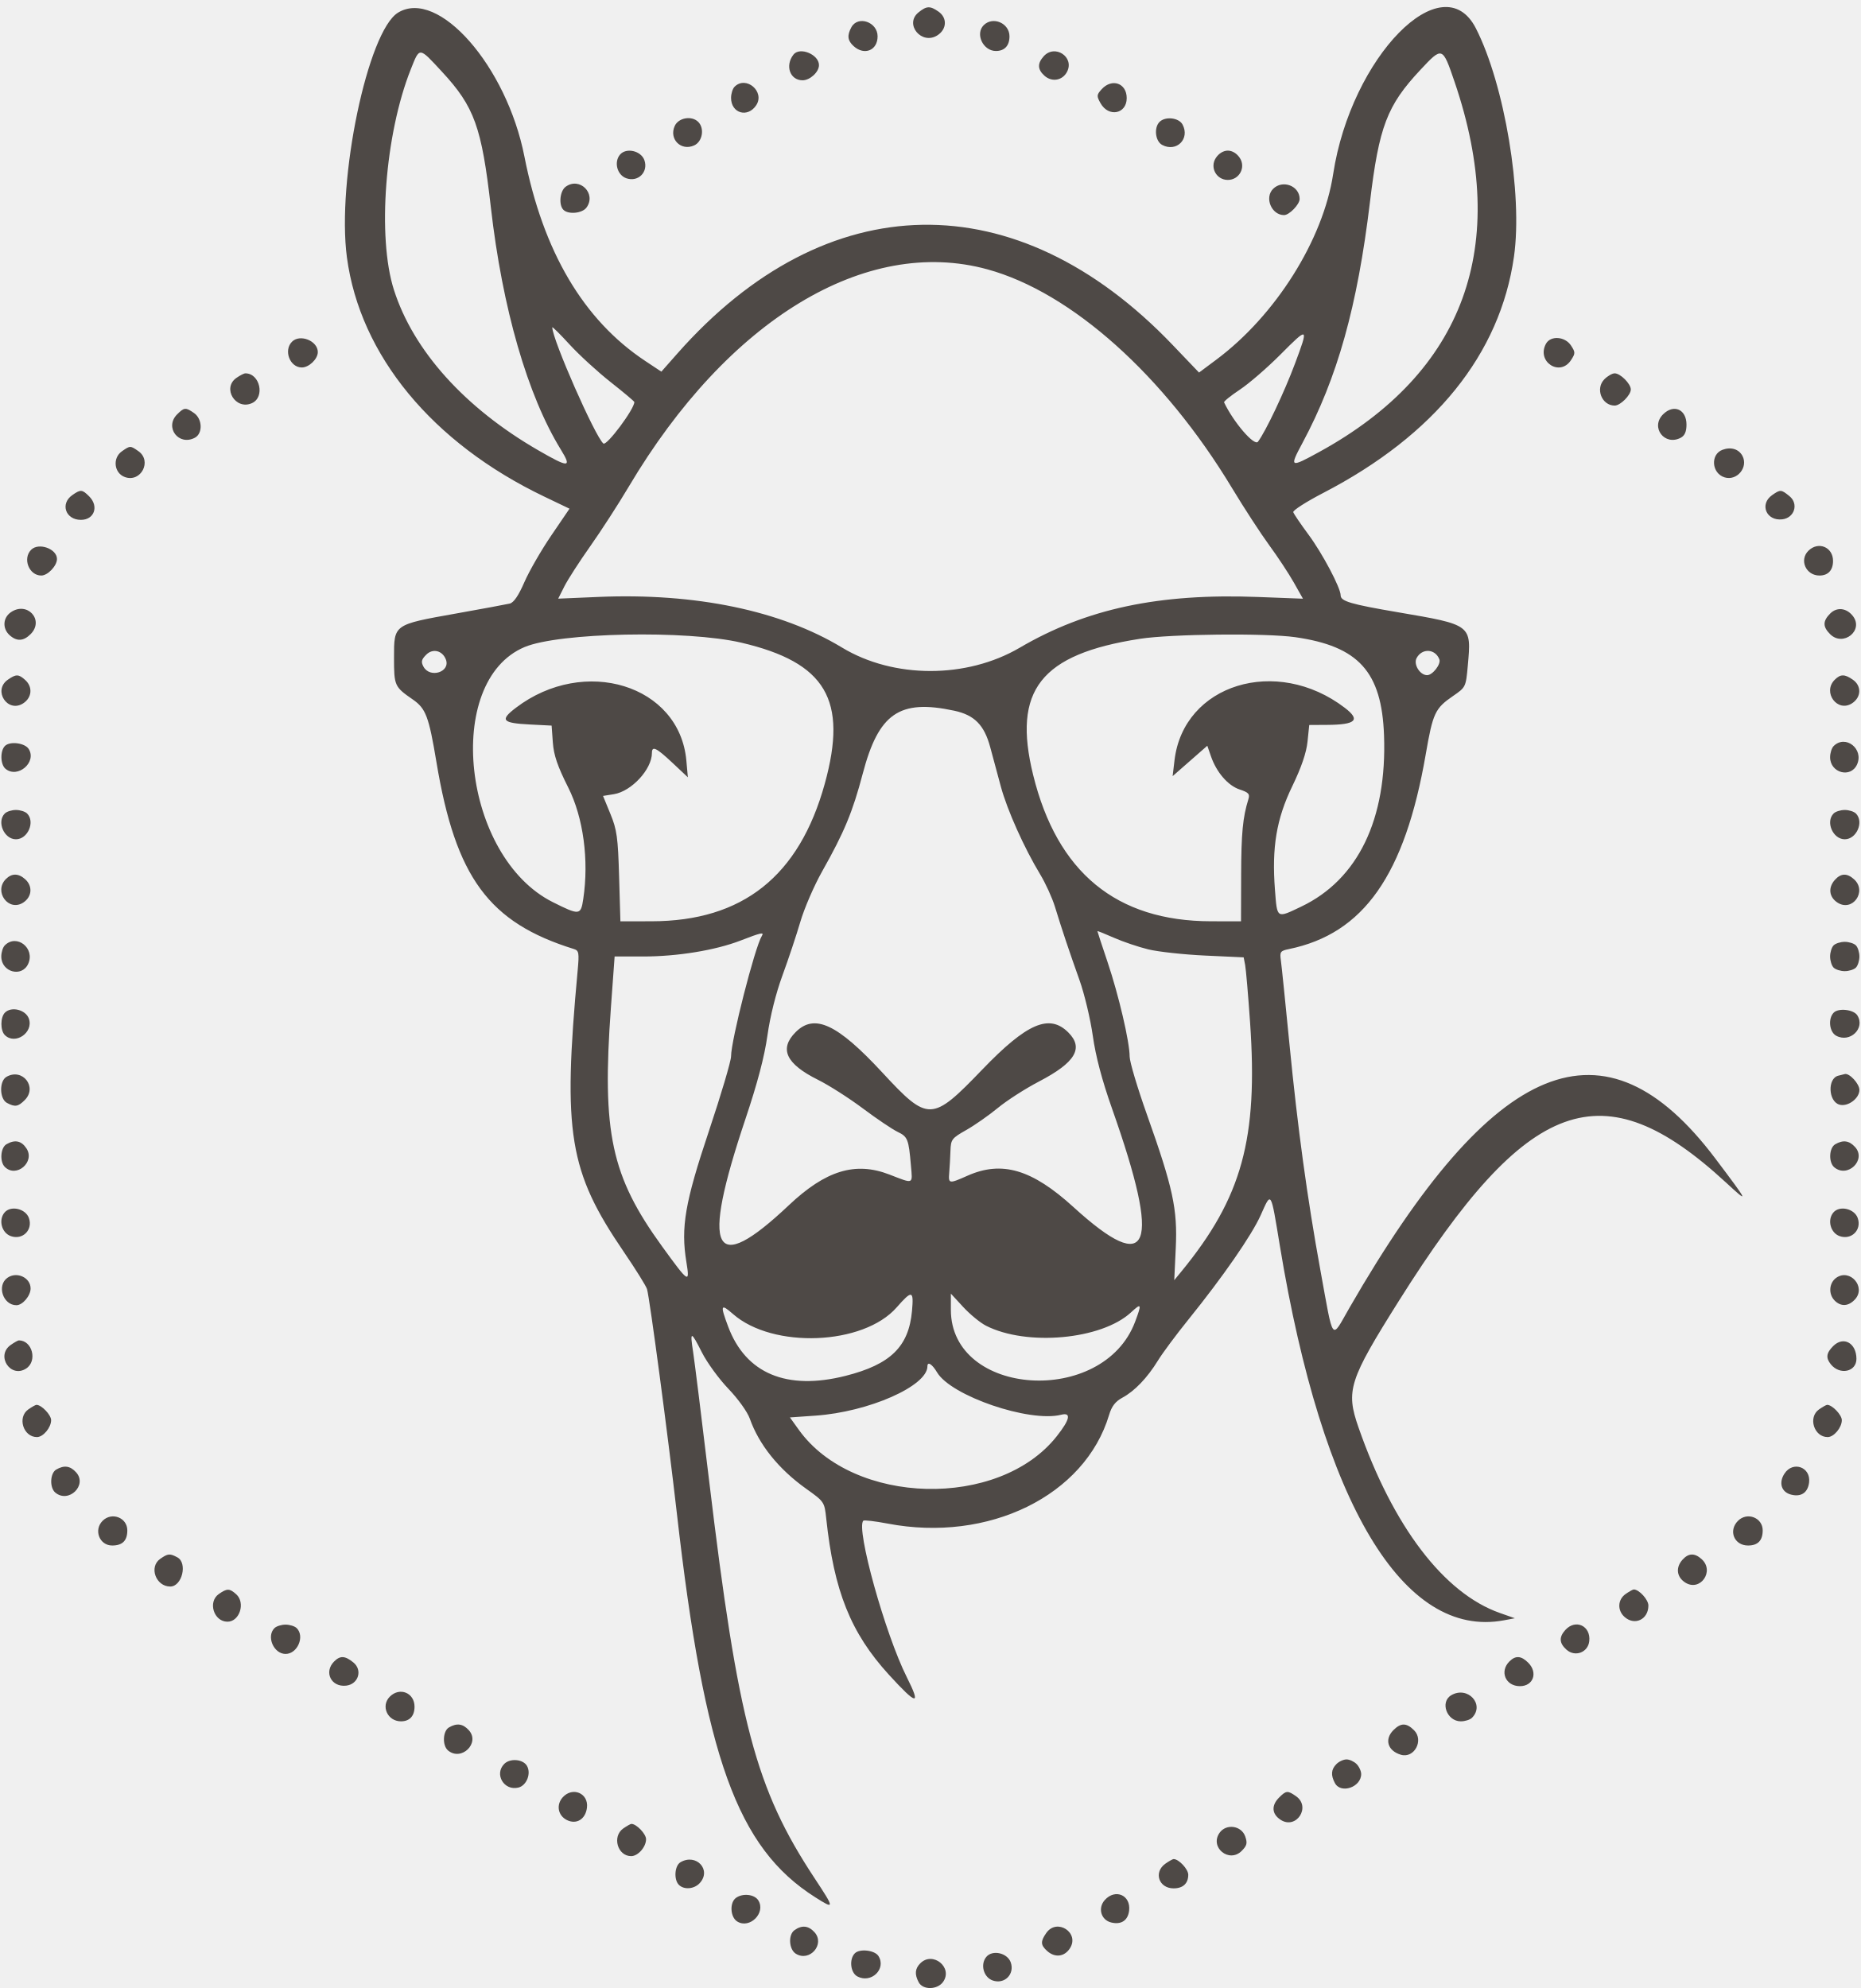
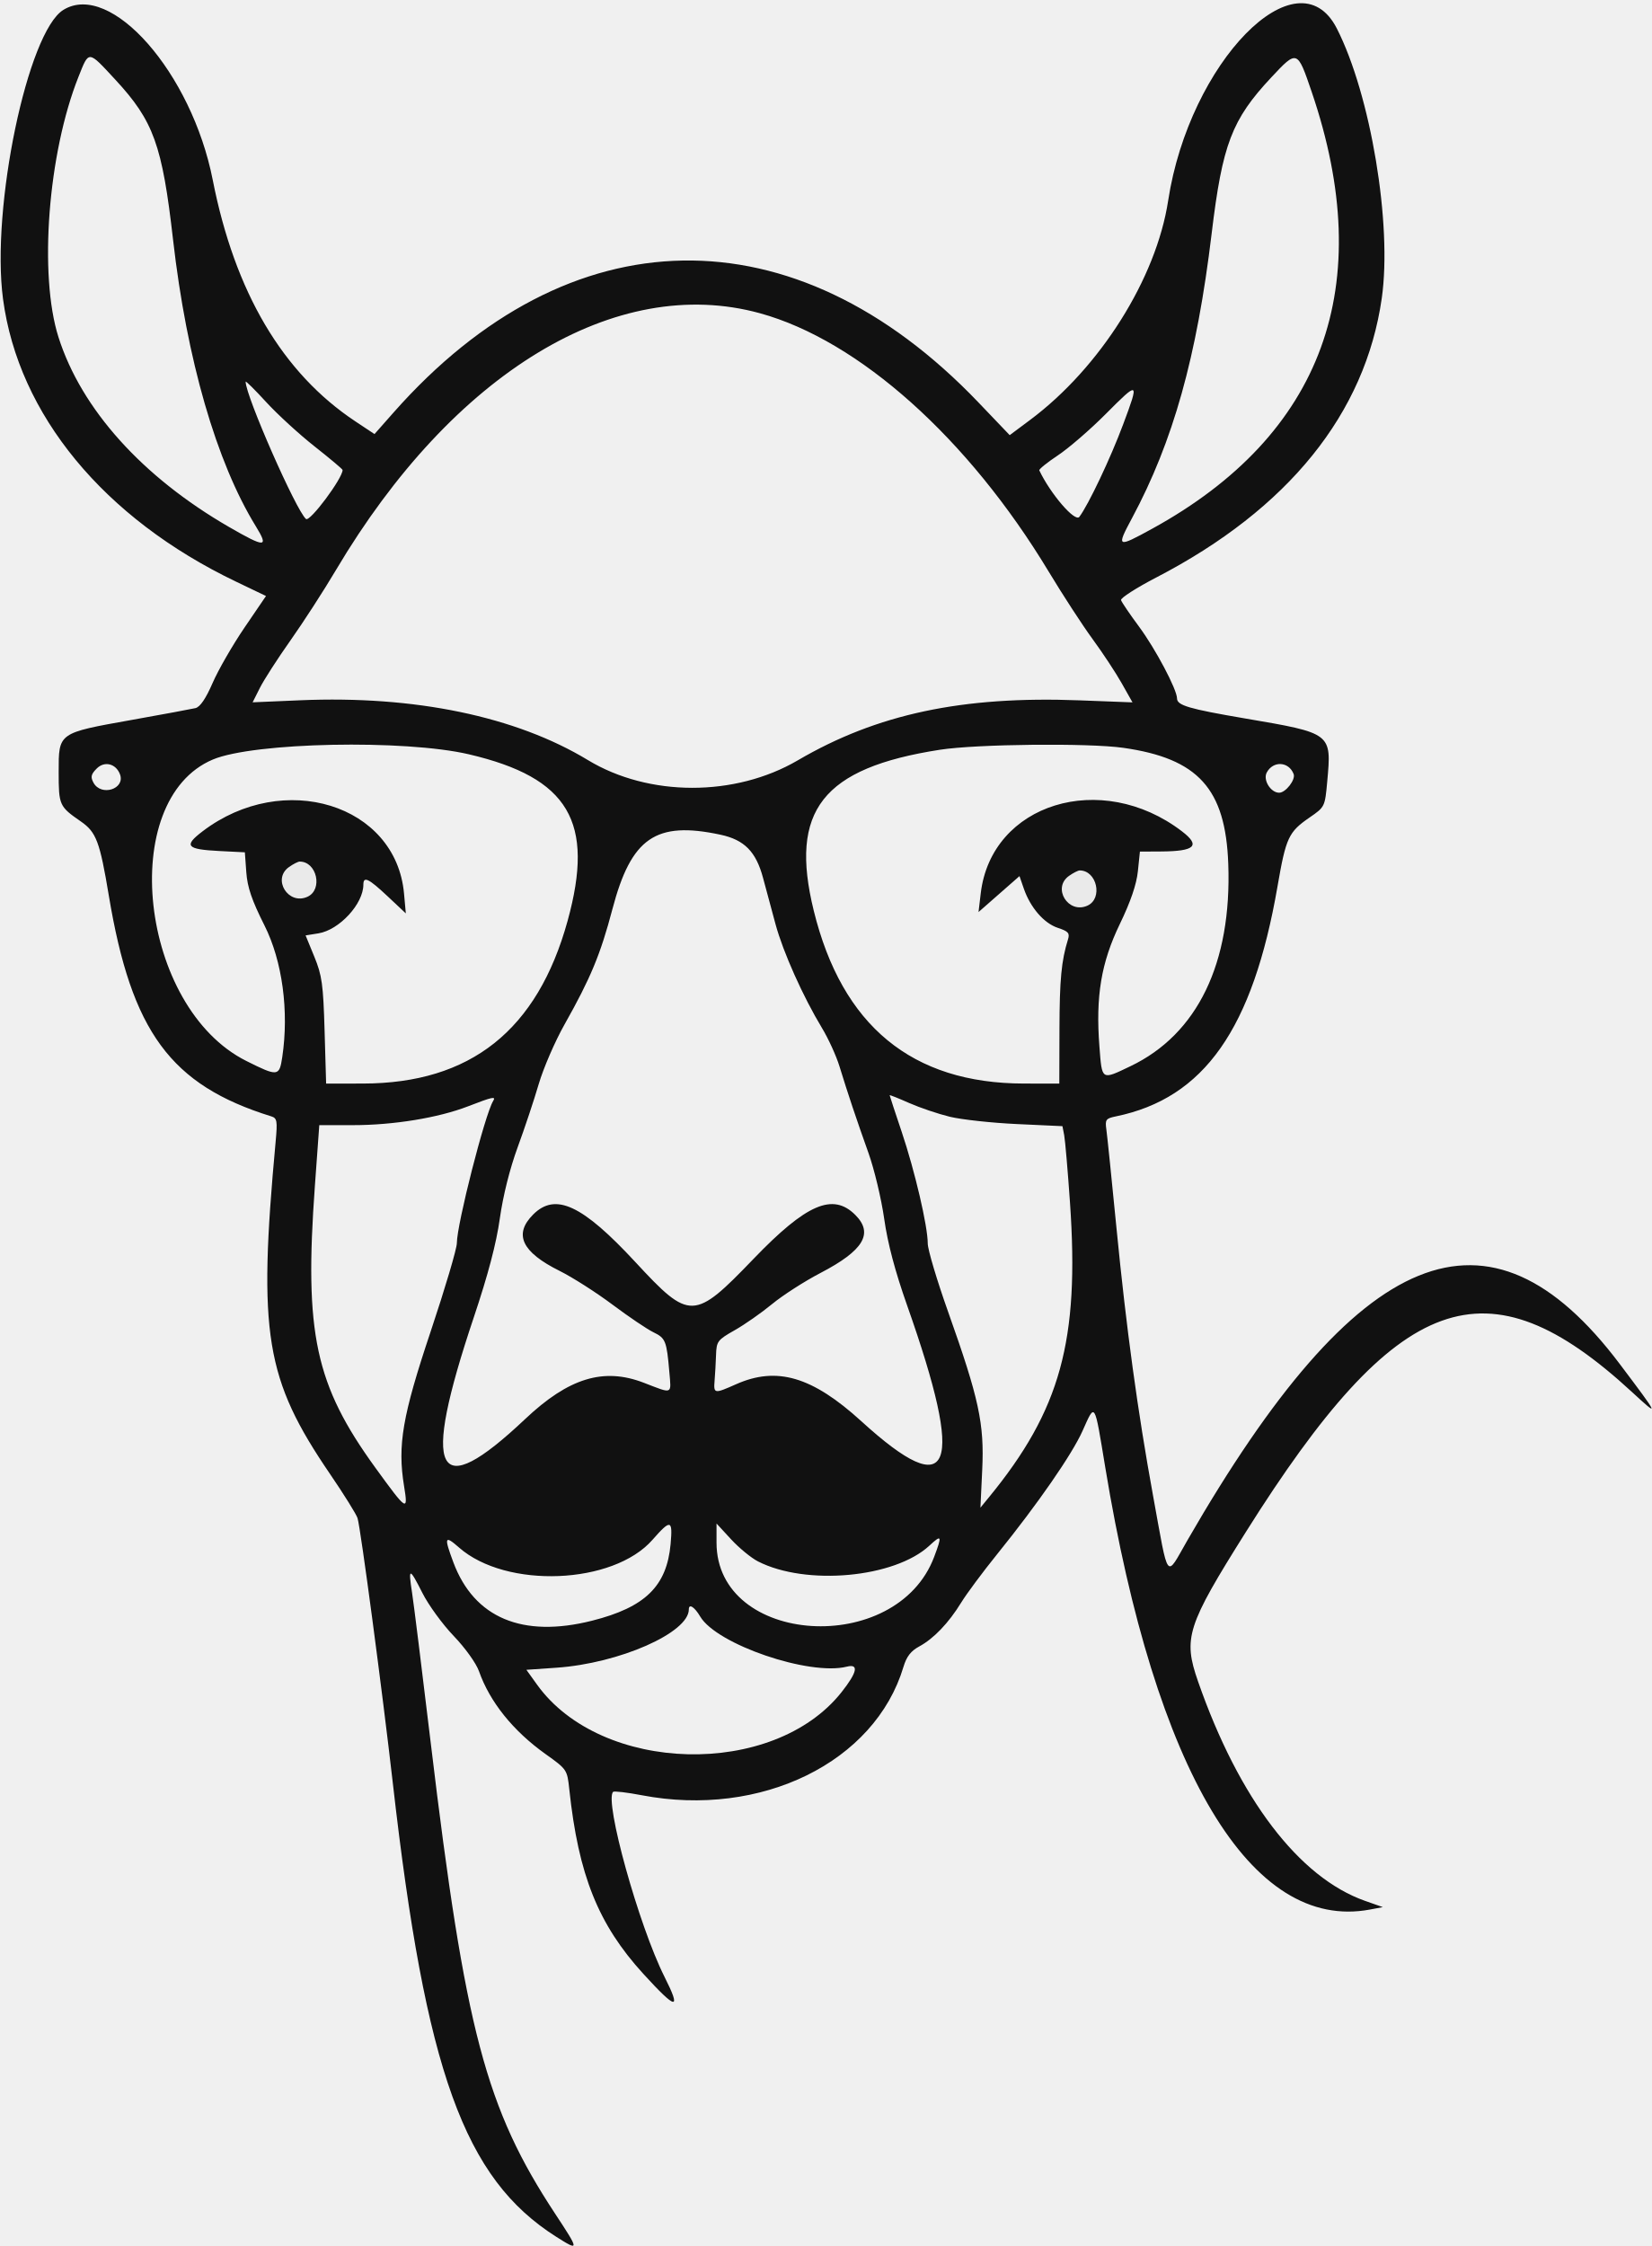
- <svg xmlns="http://www.w3.org/2000/svg" width="248" height="265" viewBox="0 0 248 265" fill="none">
-   <path fill-rule="evenodd" clip-rule="evenodd" d="M53.056 1.683C49.015 4.147 44.864 24.013 46.238 34.308C47.981 47.359 57.609 59.04 72.512 66.182L75.906 67.809L73.471 71.385C72.132 73.352 70.518 76.155 69.885 77.614C69.118 79.382 68.472 80.329 67.949 80.455C67.517 80.558 64.293 81.155 60.785 81.782C52.425 83.274 52.516 83.209 52.516 87.665C52.516 91.416 52.576 91.55 55.023 93.245C56.757 94.446 57.158 95.509 58.171 101.593C60.733 116.975 65.148 122.978 76.497 126.507C77.159 126.713 77.21 127.01 76.993 129.364C74.986 151.076 75.816 156.131 83.153 166.888C84.716 169.18 86.103 171.407 86.236 171.837C86.583 172.964 89.042 191.437 90.213 201.719C93.923 234.275 98.258 246.311 108.649 252.9C111.274 254.565 111.27 254.461 108.551 250.337C100.703 238.434 98.385 229.673 94.496 197.227C93.518 189.063 92.567 181.416 92.383 180.234C91.937 177.368 92.087 177.373 93.554 180.278C94.238 181.635 95.828 183.817 97.086 185.127C98.371 186.465 99.62 188.207 99.935 189.101C101.159 192.57 103.775 195.827 107.434 198.439C109.86 200.169 109.888 200.211 110.123 202.418C111.153 212.092 113.388 217.665 118.471 223.234C122.227 227.349 122.803 227.428 120.859 223.562C117.974 217.823 114.055 203.721 115.065 202.712C115.175 202.601 116.631 202.772 118.3 203.091C131.768 205.668 144.607 199.368 147.826 188.601C148.17 187.452 148.662 186.814 149.592 186.313C151.229 185.432 152.922 183.663 154.337 181.357C154.946 180.362 156.775 177.901 158.401 175.888C162.999 170.192 166.839 164.647 168.03 161.983C169.465 158.775 169.353 158.595 170.586 166.077C176.254 200.463 187.05 218.501 200.458 215.985L201.907 215.713L199.894 215.005C192.446 212.381 185.661 203.468 181.061 190.262C179.353 185.359 179.789 183.997 186.452 173.398C203.63 146.077 213.603 142.466 230.029 157.618C233.174 160.52 233.119 160.394 228.629 154.436C213.868 134.851 199.14 140.86 179.856 174.337C177.38 178.635 177.782 179.159 175.982 169.297C174.244 159.779 172.962 150.411 171.867 139.219C171.331 133.74 170.814 128.698 170.717 128.013C170.557 126.876 170.649 126.746 171.782 126.513C181.749 124.467 187.243 116.648 190.027 100.547C190.979 95.042 191.267 94.426 193.665 92.777C195.36 91.61 195.375 91.58 195.633 88.736C196.129 83.255 196.182 83.295 186.305 81.611C180.029 80.541 178.688 80.146 178.687 79.364C178.687 78.362 176.252 73.761 174.401 71.265C173.355 69.852 172.44 68.506 172.37 68.272C172.3 68.038 174.098 66.884 176.367 65.707C191.235 57.995 199.933 47.217 201.787 34.208C202.973 25.885 200.535 11.27 196.711 3.778C192.289 -4.884 180.078 7.586 177.688 23.203C176.344 31.989 170.009 42.053 162.12 47.939L159.81 49.662L156.28 45.969C135.488 24.221 110.117 24.661 90.291 47.114L88.147 49.542L85.985 48.106C77.771 42.653 72.389 33.538 69.894 20.859C67.519 8.79 58.411 -1.583 53.056 1.683ZM122.422 1.653C120.481 3.225 122.858 6.073 124.961 4.695C126.208 3.878 126.267 2.374 125.085 1.546C123.964 0.761 123.5 0.779 122.422 1.653ZM113.467 3.646C112.882 4.738 112.966 5.417 113.777 6.15C115.204 7.442 116.969 6.72 116.969 4.844C116.969 2.922 114.336 2.022 113.467 3.646ZM131.109 3.359C129.949 4.52 131.028 6.797 132.739 6.797C133.892 6.797 134.547 6.089 134.547 4.844C134.547 3.084 132.339 2.13 131.109 3.359ZM58.913 9.566C63.226 14.225 64.2 16.927 65.421 27.622C66.963 41.128 70.311 52.717 74.759 59.945C76.254 62.376 75.829 62.386 71.733 60.02C61.944 54.364 55.089 46.741 52.501 38.633C50.257 31.603 51.308 17.881 54.751 9.238C55.952 6.225 55.808 6.213 58.913 9.566ZM105.749 7.285C104.604 8.764 105.297 10.703 106.969 10.703C107.961 10.703 109.156 9.599 109.156 8.682C109.156 7.253 106.588 6.201 105.749 7.285ZM139.116 7.493C138.251 8.449 138.277 9.251 139.202 10.088C140.204 10.995 141.642 10.733 142.237 9.535C143.209 7.579 140.589 5.865 139.116 7.493ZM193.873 10.919C201.331 32.794 195.182 49.626 175.86 60.231C171.912 62.398 171.824 62.351 173.598 59.043C178.255 50.357 180.92 40.84 182.594 26.914C183.804 16.851 184.867 14.067 189.313 9.314C192.247 6.177 192.257 6.181 193.873 10.919ZM97.906 11.563C97.648 11.82 97.438 12.488 97.438 13.047C97.438 15.106 99.66 15.753 100.794 14.023C101.982 12.21 99.432 10.037 97.906 11.563ZM146.827 11.902C146.16 12.639 146.147 12.801 146.682 13.757C147.753 15.672 150.172 15.2 150.172 13.077C150.172 11.08 148.199 10.386 146.827 11.902ZM89.931 16.788C89.132 18.541 90.771 20.181 92.524 19.382C93.627 18.879 93.93 17.118 93.063 16.25C92.195 15.382 90.433 15.685 89.931 16.788ZM154.547 16.25C153.775 17.022 153.98 18.826 154.896 19.316C156.804 20.338 158.635 18.507 157.613 16.599C157.123 15.683 155.319 15.478 154.547 16.25ZM82.63 20.62C81.798 21.623 82.261 23.336 83.481 23.763C85.054 24.312 86.437 22.929 85.888 21.356C85.444 20.087 83.447 19.636 82.63 20.62ZM162.05 21.055C161.219 22.323 162.125 23.984 163.648 23.984C165.172 23.984 166.078 22.323 165.247 21.055C164.852 20.452 164.24 20.078 163.648 20.078C163.057 20.078 162.445 20.452 162.05 21.055ZM75.393 24.894C74.619 25.46 74.439 27.314 75.094 27.969C75.749 28.624 77.603 28.443 78.169 27.669C79.53 25.808 77.255 23.532 75.393 24.894ZM169.683 25.176C168.504 26.355 169.473 28.672 171.145 28.672C171.841 28.672 173.219 27.245 173.219 26.523C173.219 24.776 170.948 23.911 169.683 25.176ZM131.617 35.906C142.8 38.978 155.141 50.018 164.211 65.062C165.81 67.713 168.041 71.141 169.169 72.68C170.297 74.218 171.769 76.451 172.441 77.642L173.663 79.807L167.679 79.578C154.466 79.071 144.819 81.125 135.907 86.343C128.824 90.49 119.094 90.479 112.223 86.317C104.09 81.39 92.68 79.019 79.767 79.571L74.397 79.801L75.222 78.162C75.675 77.261 77.227 74.854 78.67 72.813C80.113 70.771 82.422 67.201 83.799 64.878C97.023 42.587 115.402 31.451 131.617 35.906ZM81.392 50.938C83.127 52.305 84.547 53.499 84.547 53.592C84.547 54.537 80.857 59.482 80.421 59.121C79.317 58.205 73.609 45.229 73.609 43.635C73.609 43.507 74.651 44.539 75.923 45.928C77.196 47.317 79.657 49.571 81.392 50.938ZM172.604 48.459C171.178 52.277 168.7 57.507 167.666 58.88C167.187 59.516 164.409 56.291 163.149 53.637C163.089 53.511 164.035 52.746 165.252 51.938C166.469 51.13 168.892 49.036 170.635 47.285C174.403 43.5 174.447 43.526 172.604 48.459ZM38.922 45.547C37.764 46.705 38.631 48.984 40.229 48.984C41.187 48.984 42.359 47.855 42.359 46.931C42.359 45.438 39.986 44.482 38.922 45.547ZM206.045 45.834C204.767 48.221 207.909 50.265 209.387 48.008C209.98 47.103 209.98 46.959 209.387 46.055C208.586 44.832 206.65 44.704 206.045 45.834ZM31.509 50.374C29.564 51.736 31.412 54.726 33.586 53.736C35.35 52.932 34.648 49.766 32.706 49.766C32.525 49.766 31.986 50.039 31.509 50.374ZM213.844 50.547C212.597 51.793 213.48 54.063 215.211 54.063C215.968 54.063 217.359 52.671 217.359 51.914C217.359 51.157 215.968 49.766 215.211 49.766C214.889 49.766 214.273 50.117 213.844 50.547ZM23.609 55.234C21.886 56.958 23.822 59.5 25.979 58.346C27.047 57.774 26.981 55.842 25.866 55.061C24.749 54.279 24.55 54.294 23.609 55.234ZM221.656 55.234C219.933 56.958 221.869 59.5 224.026 58.346C224.547 58.067 224.781 57.526 224.781 56.602C224.781 54.558 223.078 53.813 221.656 55.234ZM16.252 60.155C14.961 61.059 15.203 63.089 16.664 63.599C18.799 64.346 20.296 61.436 18.444 60.139C17.373 59.389 17.346 59.389 16.252 60.155ZM229.586 59.955C227.945 60.562 228.122 63.081 229.844 63.628C231.497 64.153 233.053 62.292 232.237 60.767C231.753 59.861 230.706 59.541 229.586 59.955ZM9.634 65.999C7.99 67.15 8.738 69.297 10.783 69.297C12.57 69.297 13.21 67.491 11.891 66.172C10.95 65.231 10.751 65.216 9.634 65.999ZM236.196 65.999C234.472 67.207 235.417 69.473 237.543 69.227C239.18 69.039 239.762 67.153 238.5 66.131C237.394 65.235 237.294 65.23 236.196 65.999ZM4.156 73.281C2.983 74.455 3.868 76.719 5.501 76.719C6.367 76.719 7.594 75.425 7.594 74.511C7.594 73.154 5.156 72.281 4.156 73.281ZM241.02 73.426C239.782 74.665 240.708 76.719 242.504 76.719C243.657 76.719 244.313 76.011 244.313 74.766C244.313 72.914 242.336 72.11 241.02 73.426ZM1.431 81.624C0.378 82.361 0.306 83.787 1.277 84.666C2.226 85.525 3.128 85.482 4.078 84.531C5.954 82.655 3.619 80.091 1.431 81.624ZM243.942 81.777C242.934 82.785 242.928 83.538 243.922 84.531C245.662 86.272 248.461 84.03 246.949 82.106C246.105 81.032 244.827 80.892 243.942 81.777ZM98.805 85.668C110.072 88.307 113.017 93.278 109.933 104.453C106.527 116.794 98.984 122.79 86.84 122.807L82.689 122.813L82.516 116.855C82.364 111.621 82.224 110.607 81.358 108.497L80.373 106.096L81.815 105.865C84.172 105.488 86.891 102.543 86.891 100.367C86.891 99.381 87.473 99.662 89.632 101.689L91.681 103.613L91.478 101.368C90.566 91.311 77.891 87.395 68.756 94.349C66.588 96 66.917 96.388 70.648 96.576L73.521 96.722L73.684 98.97C73.807 100.672 74.307 102.134 75.737 104.977C77.753 108.985 78.516 114.65 77.739 119.834C77.411 122.019 77.241 122.037 73.689 120.26C61.639 114.232 59.045 90.823 69.919 86.251C74.532 84.311 91.546 83.968 98.805 85.668ZM172.633 84.936C181.078 86.14 184.159 89.547 184.468 98.021C184.877 109.209 180.995 117.241 173.436 120.849C170.122 122.431 170.231 122.5 169.93 118.613C169.494 112.963 170.127 109.167 172.236 104.807C173.451 102.293 174.118 100.343 174.271 98.854L174.5 96.641L176.887 96.627C180.727 96.605 181.371 95.981 179.236 94.349C170.133 87.39 157.743 91.208 156.543 101.344L156.292 103.46L158.603 101.433L160.914 99.406L161.403 100.82C162.145 102.963 163.676 104.728 165.241 105.244C166.426 105.635 166.606 105.84 166.387 106.546C165.64 108.95 165.439 111.058 165.423 116.66L165.406 122.813L161.402 122.807C148.788 122.789 140.9 116.298 137.702 103.305C134.922 92.009 138.683 87.21 151.93 85.153C156.084 84.508 168.7 84.376 172.633 84.936ZM59.428 87.91C60.069 89.581 57.296 90.462 56.438 88.859C56.095 88.218 56.167 87.911 56.813 87.266C57.683 86.395 58.968 86.712 59.428 87.91ZM191.843 87.892C192.086 88.526 190.945 90 190.211 90C189.251 90 188.362 88.556 188.808 87.723C189.532 86.37 191.297 86.468 191.843 87.892ZM1.04 90.608C-0.997 92.035 1.023 95.109 3.102 93.747C4.263 92.986 4.383 91.568 3.364 90.646C2.479 89.845 2.137 89.84 1.04 90.608ZM244.536 90.614C242.868 92.282 244.897 95.027 246.852 93.747C248.083 92.94 248.135 91.431 246.96 90.608C245.864 89.84 245.308 89.841 244.536 90.614ZM127.185 94.737C129.878 95.314 131.19 96.647 131.983 99.61C132.323 100.877 132.958 103.232 133.394 104.844C134.244 107.98 136.502 113.023 138.633 116.545C139.354 117.736 140.24 119.678 140.603 120.859C141.537 123.906 142.504 126.794 143.881 130.654C144.538 132.496 145.335 135.836 145.652 138.076C146.042 140.829 146.877 143.983 148.229 147.813C154.81 166.45 153.32 170.237 143.078 160.906C137.542 155.862 133.538 154.68 128.931 156.731C126.469 157.826 126.392 157.812 126.517 156.309C126.576 155.61 126.648 154.309 126.679 153.416C126.731 151.886 126.851 151.727 128.785 150.632C129.913 149.994 131.815 148.663 133.011 147.676C134.207 146.689 136.668 145.109 138.479 144.165C143.326 141.64 144.478 139.714 142.389 137.626C139.86 135.097 136.87 136.387 130.918 142.575C124.196 149.563 123.72 149.577 117.596 142.964C111.597 136.487 108.559 135.069 106.05 137.578C103.817 139.81 104.755 141.815 109.026 143.938C110.471 144.657 113.157 146.37 114.995 147.746C116.832 149.121 118.913 150.525 119.618 150.866C120.987 151.527 121.109 151.834 121.412 155.371C121.631 157.924 121.839 157.838 118.531 156.561C113.994 154.81 110.056 156.014 105.14 160.657C95.004 170.229 93.373 166.995 99.35 149.176C100.965 144.36 101.892 140.84 102.288 138.016C102.645 135.475 103.415 132.4 104.292 130.012C105.076 127.878 106.147 124.666 106.672 122.874C107.198 121.081 108.509 118.05 109.587 116.139C112.527 110.923 113.645 108.231 114.986 103.138C117.108 95.076 119.876 93.169 127.185 94.737ZM0.658 99.436C-0.002 100.096 0.043 101.907 0.734 102.48C2.347 103.819 4.936 101.612 3.828 99.843C3.319 99.029 1.321 98.772 0.658 99.436ZM244.391 99.453C244.133 99.711 243.922 100.379 243.922 100.938C243.922 103.025 246.662 103.771 247.509 101.914C248.456 99.835 245.971 97.873 244.391 99.453ZM0.641 108.438C-0.464 109.542 0.543 111.875 2.125 111.875C3.707 111.875 4.714 109.542 3.609 108.438C3.352 108.18 2.684 107.969 2.125 107.969C1.566 107.969 0.898 108.18 0.641 108.438ZM244.391 108.438C243.286 109.542 244.293 111.875 245.875 111.875C247.457 111.875 248.464 109.542 247.359 108.438C247.102 108.18 246.434 107.969 245.875 107.969C245.316 107.969 244.648 108.18 244.391 108.438ZM0.786 117.176C-0.882 118.844 1.147 121.59 3.102 120.309C4.263 119.549 4.383 118.131 3.364 117.209C2.467 116.397 1.576 116.386 0.786 117.176ZM244.568 117.277C243.635 118.308 243.772 119.571 244.898 120.309C246.897 121.619 248.896 118.822 247.114 117.209C246.185 116.369 245.371 116.39 244.568 117.277ZM153.049 126.552C154.367 126.873 157.766 127.244 160.603 127.376L165.76 127.615L165.957 128.632C166.065 129.191 166.36 132.623 166.613 136.258C167.692 151.817 165.541 159.629 157.462 169.485L156.507 170.65L156.71 166.36C156.955 161.176 156.345 158.351 152.865 148.565C151.599 145.005 150.563 141.53 150.563 140.844C150.563 138.891 149.107 132.659 147.62 128.243C146.875 126.031 146.266 124.178 146.266 124.124C146.266 124.071 147.253 124.464 148.459 124.998C149.666 125.531 151.731 126.23 153.049 126.552ZM101.532 124.777C100.611 126.267 97.438 138.691 97.438 140.806C97.438 141.436 96.11 145.918 94.487 150.766C91.29 160.316 90.726 163.598 91.485 168.236C91.962 171.154 91.803 171.052 88.264 166.172C81.451 156.778 80.211 151.014 81.421 134.352L81.918 127.5H85.72C90.289 127.5 95.343 126.674 98.69 125.38C101.492 124.297 101.88 124.214 101.532 124.777ZM0.641 126.016C0.383 126.273 0.172 126.941 0.172 127.5C0.172 129.588 2.912 130.334 3.759 128.477C4.706 126.397 2.221 124.435 0.641 126.016ZM244.391 126.016C244.133 126.273 243.922 126.941 243.922 127.5C243.922 128.059 244.133 128.727 244.391 128.984C244.648 129.242 245.316 129.453 245.875 129.453C246.434 129.453 247.102 129.242 247.359 128.984C247.617 128.727 247.828 128.059 247.828 127.5C247.828 126.941 247.617 126.273 247.359 126.016C247.102 125.758 246.434 125.547 245.875 125.547C245.316 125.547 244.648 125.758 244.391 126.016ZM0.658 134.982C0.039 135.601 0.029 137.357 0.641 137.969C2.012 139.34 4.5 137.65 3.849 135.789C3.433 134.598 1.525 134.115 0.658 134.982ZM244.408 134.982C243.621 135.77 243.815 137.571 244.74 138.066C246.582 139.053 248.632 137.074 247.553 135.35C247.065 134.569 245.056 134.334 244.408 134.982ZM0.855 143.547C-0.118 144.114 -0.069 146.484 0.927 147.018C2.001 147.592 2.411 147.527 3.297 146.641C5.035 144.902 2.987 142.306 0.855 143.547ZM244.996 143.394C243.568 143.768 243.674 146.776 245.133 147.239C246.244 147.591 247.828 146.444 247.828 145.287C247.828 144.469 246.51 143.033 245.886 143.17C245.772 143.195 245.372 143.296 244.996 143.394ZM0.855 152.531C0.07 152.989 -0.062 154.844 0.641 155.547C2.166 157.073 4.716 154.899 3.528 153.086C2.852 152.054 1.984 151.874 0.855 152.531ZM244.605 152.531C243.773 153.016 243.697 154.952 244.484 155.605C246.264 157.082 248.797 154.609 247.253 152.902C246.466 152.033 245.656 151.919 244.605 152.531ZM0.599 161.636C-0.234 162.639 0.23 164.352 1.45 164.778C3.023 165.328 4.406 163.945 3.856 162.372C3.413 161.102 1.416 160.651 0.599 161.636ZM244.349 161.636C243.516 162.639 243.98 164.352 245.2 164.778C246.773 165.328 248.156 163.945 247.606 162.372C247.163 161.102 245.166 160.651 244.349 161.636ZM0.998 170.325C-0.464 171.349 0.397 173.984 2.193 173.984C3.011 173.984 4.078 172.722 4.078 171.755C4.078 170.303 2.245 169.451 0.998 170.325ZM244.748 170.325C243.774 171.007 243.669 172.504 244.536 173.371C245.373 174.208 246.393 174.141 247.253 173.191C248.744 171.544 246.566 169.051 244.748 170.325ZM121.554 174.749C121.122 179.51 118.689 181.887 112.695 183.401C104.85 185.383 99.392 183.091 97.05 176.833C95.967 173.939 96.052 173.716 97.69 175.154C103.008 179.823 115.069 179.339 119.508 174.277C121.566 171.931 121.804 171.986 121.554 174.749ZM131.414 176.715C136.853 179.489 146.824 178.573 150.746 174.938C152.14 173.646 152.197 173.777 151.292 176.189C147.041 187.525 126.734 186.205 126.734 174.592V172.439L128.377 174.221C129.28 175.201 130.647 176.323 131.414 176.715ZM1.431 179.28C-0.606 180.706 1.413 183.781 3.492 182.419C5.017 181.42 4.301 178.672 2.516 178.672C2.396 178.672 1.908 178.946 1.431 179.28ZM244.332 179.433C243.411 180.354 243.328 181.004 244.02 181.863C245.217 183.349 247.441 182.869 247.432 181.126C247.42 179.01 245.696 178.069 244.332 179.433ZM124.893 182.932C126.749 186.074 137.202 189.647 141.432 188.586C142.817 188.238 142.616 189.214 140.841 191.46C133.15 201.189 113.732 200.707 106.479 190.607L105.283 188.942L108.684 188.705C115.773 188.213 123.609 184.759 123.609 182.128C123.609 181.439 124.247 181.839 124.893 182.932ZM3.774 187.874C2.276 188.923 3.101 191.563 4.927 191.563C5.754 191.563 6.813 190.296 6.813 189.308C6.813 188.602 5.534 187.266 4.859 187.266C4.74 187.266 4.252 187.539 3.774 187.874ZM242.446 187.874C240.948 188.923 241.773 191.563 243.599 191.563C244.426 191.563 245.484 190.296 245.484 189.308C245.484 188.602 244.206 187.266 243.531 187.266C243.412 187.266 242.924 187.539 242.446 187.874ZM7.496 195.891C6.664 196.375 6.588 198.311 7.375 198.965C9.154 200.442 11.688 197.968 10.144 196.262C9.357 195.392 8.547 195.279 7.496 195.891ZM237.844 196.426C237.034 197.661 237.43 198.909 238.735 199.236C240.075 199.573 240.962 198.963 241.123 197.597C241.364 195.558 238.972 194.704 237.844 196.426ZM13.676 202.723C12.453 203.946 13.255 206.016 14.951 206.016C16.322 206.016 16.969 205.369 16.969 203.998C16.969 202.302 14.899 201.5 13.676 202.723ZM231.645 202.723C230.329 204.04 231.133 206.016 232.984 206.016C234.294 206.016 234.938 205.35 234.938 203.998C234.938 202.302 232.868 201.5 231.645 202.723ZM21.353 207.796C19.819 208.87 20.768 211.484 22.692 211.484C24.268 211.484 25.031 208.339 23.635 207.592C22.633 207.055 22.377 207.078 21.353 207.796ZM224.256 207.902C223.322 208.933 223.46 210.196 224.586 210.934C226.584 212.244 228.583 209.447 226.801 207.834C225.873 206.994 225.058 207.015 224.256 207.902ZM29.165 212.483C27.667 213.532 28.492 216.172 30.318 216.172C31.936 216.172 32.743 213.656 31.489 212.521C30.604 211.72 30.262 211.715 29.165 212.483ZM216.665 212.483C215.612 213.221 215.54 214.646 216.511 215.525C217.865 216.751 219.703 215.883 219.703 214.018C219.703 213.231 218.467 211.875 217.75 211.875C217.631 211.875 217.143 212.149 216.665 212.483ZM36.578 217.031C35.473 218.136 36.481 220.469 38.063 220.469C39.644 220.469 40.652 218.136 39.547 217.031C39.289 216.773 38.621 216.563 38.063 216.563C37.504 216.563 36.836 216.773 36.578 217.031ZM208.631 217.277C207.771 218.227 207.816 219.023 208.777 219.894C209.914 220.922 211.647 220.287 211.821 218.778C212.057 216.731 210.001 215.763 208.631 217.277ZM44.536 221.473C43.128 222.881 44.144 224.926 46.137 224.696C47.773 224.507 48.356 222.622 47.093 221.6C45.981 220.699 45.342 220.667 44.536 221.473ZM201.176 221.473C199.836 222.813 200.668 224.766 202.58 224.766C204.367 224.766 205.007 222.96 203.688 221.641C202.747 220.7 201.999 220.65 201.176 221.473ZM51.958 226.161C50.719 227.399 51.645 229.453 53.442 229.453C54.595 229.453 55.25 228.746 55.25 227.5C55.25 225.648 53.274 224.844 51.958 226.161ZM193.434 225.969C191.892 226.867 192.835 229.453 194.703 229.453C195.262 229.453 195.93 229.242 196.188 228.984C197.948 227.224 195.632 224.688 193.434 225.969ZM59.84 230.266C59.008 230.75 58.931 232.686 59.719 233.34C61.498 234.817 64.032 232.343 62.487 230.637C61.7 229.767 60.89 229.654 59.84 230.266ZM185.719 230.625C184.487 231.857 184.952 233.387 186.716 233.908C188.491 234.432 189.81 231.982 188.473 230.645C187.465 229.637 186.712 229.631 185.719 230.625ZM67.213 235.124C65.837 236.5 67.185 238.762 69.095 238.283C70.212 238.002 70.838 236.354 70.21 235.35C69.669 234.487 67.978 234.359 67.213 235.124ZM178.129 235.145C177.416 235.859 177.353 236.622 177.92 237.682C178.711 239.161 181.422 238.234 181.422 236.484C181.422 236.085 181.146 235.483 180.808 235.145C180.47 234.807 179.868 234.531 179.469 234.531C179.07 234.531 178.467 234.807 178.129 235.145ZM75.006 239.577C74.099 240.579 74.361 242.017 75.559 242.612C76.839 243.248 78.05 242.497 78.233 240.952C78.459 239.038 76.319 238.127 75.006 239.577ZM170.484 239.609C169.427 240.667 169.502 241.803 170.68 242.575C172.759 243.937 174.778 240.863 172.741 239.436C171.624 238.654 171.425 238.669 170.484 239.609ZM83.071 243.733C81.553 244.796 82.302 247.422 84.124 247.422C85.037 247.422 86.109 246.204 86.109 245.167C86.109 244.461 84.831 243.125 84.156 243.125C84.037 243.125 83.549 243.399 83.071 243.733ZM162.543 244.32C161.192 246.249 163.823 248.397 165.493 246.727C166.199 246.021 166.28 245.692 165.966 244.794C165.458 243.34 163.427 243.059 162.543 244.32ZM90.699 248.234C89.914 248.692 89.782 250.547 90.484 251.25C91.175 251.94 92.537 251.82 93.275 251.004C94.866 249.247 92.791 247.016 90.699 248.234ZM155.337 248.421C153.722 249.551 154.435 251.719 156.422 251.719C157.669 251.719 158.375 251.063 158.375 249.905C158.375 249.16 157.117 247.813 156.422 247.813C156.303 247.813 155.814 248.086 155.337 248.421ZM98.087 252.991C97.223 253.623 97.327 255.55 98.256 256.131C99.92 257.172 102.11 254.982 101.069 253.318C100.558 252.502 98.991 252.33 98.087 252.991ZM147.256 253.266C146.292 254.331 146.735 255.922 148.09 256.263C149.431 256.599 150.336 256.005 150.493 254.683C150.737 252.63 148.656 251.719 147.256 253.266ZM105.877 257.304C105.034 257.921 105.153 259.855 106.068 260.428C107.91 261.581 110.007 259.165 108.556 257.562C107.752 256.674 106.857 256.588 105.877 257.304ZM139.452 257.665C138.664 258.79 138.685 259.267 139.558 260.057C140.59 260.99 141.853 260.853 142.591 259.727C143.953 257.648 140.878 255.628 139.452 257.665ZM113.939 260.373C113.152 261.16 113.346 262.962 114.271 263.457C116.113 264.443 118.163 262.464 117.085 260.74C116.596 259.959 114.588 259.725 113.939 260.373ZM131.458 260.855C130.626 261.858 131.09 263.571 132.309 263.997C133.882 264.547 135.266 263.163 134.716 261.59C134.272 260.321 132.275 259.87 131.458 260.855ZM122.661 261.708C121.947 262.421 121.884 263.185 122.451 264.244C123.011 265.29 124.954 265.248 125.706 264.174C127.046 262.261 124.317 260.051 122.661 261.708Z" fill="#3E3835" fill-opacity="0.91" />
+ <svg xmlns="http://www.w3.org/2000/svg" width="478" height="650" viewBox="0 0 478 650" fill="none">
+   <path fill-rule="evenodd" clip-rule="evenodd" d="M18.367 2.845C8.001 9.166 -2.649 60.131 0.876 86.543C5.348 120.024 30.048 149.991 68.281 168.314L76.988 172.488L70.741 181.662C67.306 186.708 63.166 193.899 61.541 197.642C59.574 202.178 57.917 204.607 56.575 204.931C55.467 205.195 47.196 206.726 38.196 208.335C16.749 212.163 16.982 211.996 16.982 223.427C16.982 233.05 17.136 233.394 23.414 237.743C27.862 240.824 28.891 243.551 31.49 259.159C38.062 298.621 49.389 314.021 78.504 323.075C80.203 323.603 80.334 324.365 79.777 330.404C74.628 386.105 76.757 399.074 95.58 426.67C99.59 432.55 103.148 438.264 103.489 439.367C104.379 442.258 110.688 489.65 113.692 516.028C123.21 599.549 134.331 630.426 160.989 647.33C167.723 651.602 167.713 651.335 160.737 640.755C140.604 610.218 134.657 587.742 124.68 504.504C122.171 483.559 119.731 463.941 119.259 460.909C118.115 453.556 118.5 453.569 122.263 461.022C124.018 464.503 128.097 470.101 131.324 473.462C134.621 476.894 137.825 481.363 138.633 483.657C141.774 492.556 148.485 500.912 157.872 507.613C164.096 512.051 164.167 512.159 164.77 517.821C167.413 542.639 173.146 556.936 186.187 571.223C195.823 581.78 197.3 581.983 192.313 572.065C184.912 557.342 174.858 521.164 177.449 518.575C177.731 518.29 181.466 518.729 185.748 519.548C220.3 526.159 253.237 509.996 261.496 482.374C262.378 479.426 263.64 477.79 266.026 476.504C270.226 474.244 274.569 469.706 278.199 463.79C279.762 461.237 284.454 454.924 288.625 449.759C300.421 435.147 310.273 420.921 313.328 414.087C317.009 405.857 316.722 405.395 319.885 424.59C334.426 512.805 362.123 559.081 396.521 552.626L400.238 551.929L395.074 550.112C375.966 543.381 358.56 520.515 346.758 486.635C342.377 474.057 343.495 470.563 360.589 443.371C404.658 373.281 430.243 364.017 472.384 402.889C480.452 410.334 480.311 410.01 468.792 394.725C430.923 344.481 393.139 359.897 343.667 445.78C337.315 456.807 338.346 458.151 333.728 432.851C329.27 408.433 325.981 384.399 323.172 355.687C321.797 341.631 320.47 328.696 320.221 326.938C319.811 324.021 320.047 323.688 322.954 323.09C348.523 317.841 362.618 297.782 369.76 256.476C372.203 242.353 372.941 240.772 379.093 236.542C383.442 233.548 383.48 233.471 384.142 226.175C385.415 212.114 385.551 212.216 360.212 207.896C344.111 205.151 340.671 204.138 340.668 202.132C340.668 199.561 334.421 187.757 329.673 181.354C326.989 177.729 324.642 174.276 324.462 173.676C324.282 173.075 328.895 170.115 334.716 167.095C372.859 147.31 395.174 119.66 399.93 86.286C402.973 64.934 396.718 27.44 386.908 8.219C375.563 -14.003 344.237 17.988 338.105 58.053C334.657 80.593 318.405 106.412 298.166 121.512L292.24 125.933L283.184 116.458C229.843 60.665 164.755 61.794 113.892 119.396L108.392 125.625L102.845 121.941C81.773 107.951 67.965 84.567 61.565 52.04C55.472 21.077 32.105 -5.534 18.367 2.845ZM33.393 23.068C44.458 35.02 46.957 41.952 50.089 69.39C54.045 104.039 62.635 133.77 74.046 152.313C77.881 158.55 76.791 158.575 66.282 152.505C41.169 137.995 23.583 118.439 16.944 97.638C11.187 79.603 13.883 44.4 22.716 22.227C25.797 14.497 25.428 14.466 33.393 23.068ZM379.627 26.539C398.76 82.658 382.985 125.84 333.416 153.047C323.287 158.606 323.061 158.486 327.612 149.999C339.56 127.715 346.397 103.3 350.691 67.574C353.795 41.757 356.523 34.615 367.929 22.422C375.456 14.374 375.481 14.384 379.627 26.539ZM219.912 90.642C248.602 98.523 280.262 126.846 303.531 165.44C307.633 172.241 313.356 181.036 316.25 184.984C319.144 188.93 322.92 194.658 324.644 197.714L327.779 203.268L312.428 202.681C278.53 201.38 253.781 206.649 230.918 220.036C212.747 230.675 187.785 230.647 170.158 219.969C149.293 207.329 120.021 201.247 86.893 202.663L73.117 203.253L75.233 199.048C76.395 196.736 80.377 190.561 84.079 185.325C87.781 180.087 93.705 170.928 97.237 164.968C131.163 107.782 178.313 79.213 219.912 90.642ZM91.062 129.206C95.513 132.713 99.156 135.776 99.156 136.015C99.156 138.439 89.69 151.125 88.571 150.199C85.739 147.849 71.095 114.56 71.095 110.471C71.095 110.142 73.769 112.79 77.032 116.353C80.298 119.917 86.611 125.699 91.062 129.206ZM325.062 122.846C321.404 132.641 315.047 146.058 312.394 149.581C311.165 151.212 304.039 142.939 300.806 136.13C300.652 135.807 303.079 133.844 306.201 131.771C309.323 129.699 315.539 124.327 320.011 119.834C329.678 110.124 329.791 110.191 325.062 122.846ZM135.734 218.304C164.639 225.074 172.195 237.827 164.283 266.496C155.545 298.157 136.194 313.539 105.039 313.583L94.39 313.598L93.946 298.313C93.556 284.885 93.197 282.284 90.975 276.871L88.448 270.711L92.147 270.119C98.194 269.152 105.17 261.596 105.17 256.014C105.17 253.484 106.663 254.205 112.202 259.405L117.458 264.341L116.937 258.582C114.598 232.781 82.081 222.735 58.645 240.575C53.083 244.81 53.927 245.806 63.499 246.288L70.87 246.663L71.288 252.43C71.603 256.796 72.886 260.547 76.555 267.841C81.727 278.123 83.684 292.656 81.691 305.956C80.849 311.561 80.413 311.607 71.3 307.048C40.387 291.584 33.732 231.529 61.629 219.8C73.463 214.823 117.112 213.943 135.734 218.304ZM325.137 216.426C346.802 219.515 354.706 228.256 355.499 249.995C356.548 278.698 346.589 299.303 327.197 308.559C318.695 312.618 318.975 312.795 318.202 302.823C317.084 288.328 318.708 278.59 324.118 267.404C327.235 260.955 328.946 255.952 329.339 252.132L329.927 246.455L336.05 246.419C345.902 246.363 347.554 244.762 342.076 240.575C318.723 222.722 286.937 232.517 283.859 258.52L283.215 263.949L289.143 258.749L295.072 253.548L296.327 257.176C298.23 262.674 302.158 267.202 306.173 268.526C309.213 269.529 309.675 270.055 309.113 271.866C307.197 278.033 306.681 283.441 306.64 297.813L306.596 313.598L296.324 313.583C263.964 313.536 243.727 296.884 235.523 263.551C228.391 234.572 238.04 222.26 272.024 216.983C282.681 215.328 315.047 214.99 325.137 216.426ZM34.715 224.056C36.359 228.343 29.245 230.603 27.044 226.491C26.164 224.846 26.349 224.059 28.006 222.404C30.238 220.169 33.535 220.983 34.715 224.056ZM374.419 224.01C375.043 225.636 372.115 229.418 370.232 229.418C367.77 229.418 365.489 225.713 366.633 223.576C368.49 220.105 373.018 220.357 374.419 224.01ZM208.542 241.57C215.451 243.051 218.817 246.47 220.851 254.072C221.723 257.322 223.352 263.364 224.471 267.499C226.652 275.545 232.444 288.482 237.911 297.518C239.761 300.573 242.034 305.555 242.965 308.585C245.361 316.402 247.842 323.811 251.375 333.714C253.06 338.439 255.105 347.008 255.918 352.755C256.919 359.817 259.061 367.909 262.529 377.734C279.413 425.547 275.59 435.262 249.315 411.324C235.112 398.384 224.84 395.351 213.021 400.613C206.705 403.422 206.508 403.386 206.828 399.53C206.98 397.737 207.164 394.4 207.244 392.109C207.377 388.183 207.685 387.776 212.647 384.966C215.541 383.33 220.42 379.915 223.488 377.383C226.557 374.851 232.87 370.797 237.516 368.376C249.951 361.898 252.906 356.957 247.547 351.6C241.059 345.112 233.388 348.421 218.119 364.297C200.874 382.224 199.653 382.26 183.942 365.294C168.552 348.678 160.758 345.04 154.321 351.477C148.593 357.203 150.999 362.347 161.956 367.793C165.663 369.638 172.554 374.032 177.269 377.562C181.982 381.09 187.321 384.692 189.129 385.567C192.641 387.262 192.954 388.05 193.732 397.124C194.294 403.674 194.827 403.453 186.341 400.177C174.701 395.685 164.598 398.774 151.987 410.685C125.983 435.242 121.799 426.945 137.133 381.231C141.276 368.876 143.654 359.845 144.67 352.601C145.586 346.082 147.561 338.193 149.811 332.067C151.822 326.592 154.57 318.352 155.917 313.754C157.266 309.155 160.63 301.379 163.395 296.476C170.938 283.095 173.806 276.189 177.246 263.123C182.69 242.44 189.791 237.548 208.542 241.57ZM274.895 323.19C278.276 324.014 286.996 324.966 294.274 325.304L307.504 325.917L308.01 328.526C308.287 329.96 309.044 338.765 309.693 348.091C312.461 388.006 306.943 408.048 286.216 433.333L283.766 436.322L284.287 425.316C284.916 412.017 283.351 404.769 274.423 379.664C271.175 370.531 268.517 361.616 268.517 359.856C268.517 354.845 264.782 338.857 260.967 327.528C259.056 321.854 257.494 317.1 257.494 316.961C257.494 316.825 260.026 317.834 263.12 319.204C266.216 320.571 271.514 322.364 274.895 323.19ZM142.73 318.637C140.368 322.459 132.228 354.332 132.228 359.758C132.228 361.374 128.821 372.873 124.657 385.31C116.455 409.81 115.008 418.23 116.955 430.129C118.179 437.615 117.771 437.353 108.692 424.834C91.214 400.734 88.032 385.946 91.137 343.201L92.412 325.622H102.166C113.887 325.622 126.853 323.503 135.439 320.184C142.628 317.405 143.623 317.192 142.73 318.637ZM194.096 446.837C192.988 459.052 186.746 465.15 171.369 469.034C151.243 474.118 137.24 468.238 131.232 452.184C128.454 444.759 128.672 444.187 132.874 447.876C146.517 459.855 177.459 458.613 188.847 445.627C194.127 439.608 194.737 439.749 194.096 446.837ZM219.391 451.881C233.345 458.998 258.925 456.648 268.987 447.322C272.563 444.008 272.709 444.344 270.387 450.532C259.482 479.614 207.385 476.227 207.385 446.435V440.911L211.6 445.483C213.917 447.997 217.424 450.875 219.391 451.881ZM202.662 467.831C207.424 475.891 234.24 485.058 245.092 482.336C248.645 481.443 248.13 483.947 243.576 489.709C223.845 514.668 174.029 513.431 155.422 487.52L152.354 483.249L161.079 482.641C179.265 481.379 199.368 472.518 199.368 465.768C199.368 464 201.005 465.027 202.662 467.831Z" fill="#111111" />
+   <path d="M88.995 259.526C83.417 262.066 78.676 254.395 83.666 250.901C84.89 250.041 86.273 249.341 86.737 249.341C91.719 249.341 93.52 257.463 88.995 259.526Z" fill="white" fill-opacity="0.91" />
+   <path d="M314.754 262.091C309.177 264.631 304.436 256.96 309.426 253.466C310.65 252.607 312.032 251.906 312.497 251.906C317.479 251.906 319.28 260.029 314.754 262.091Z" fill="white" fill-opacity="0.91" />
</svg>
